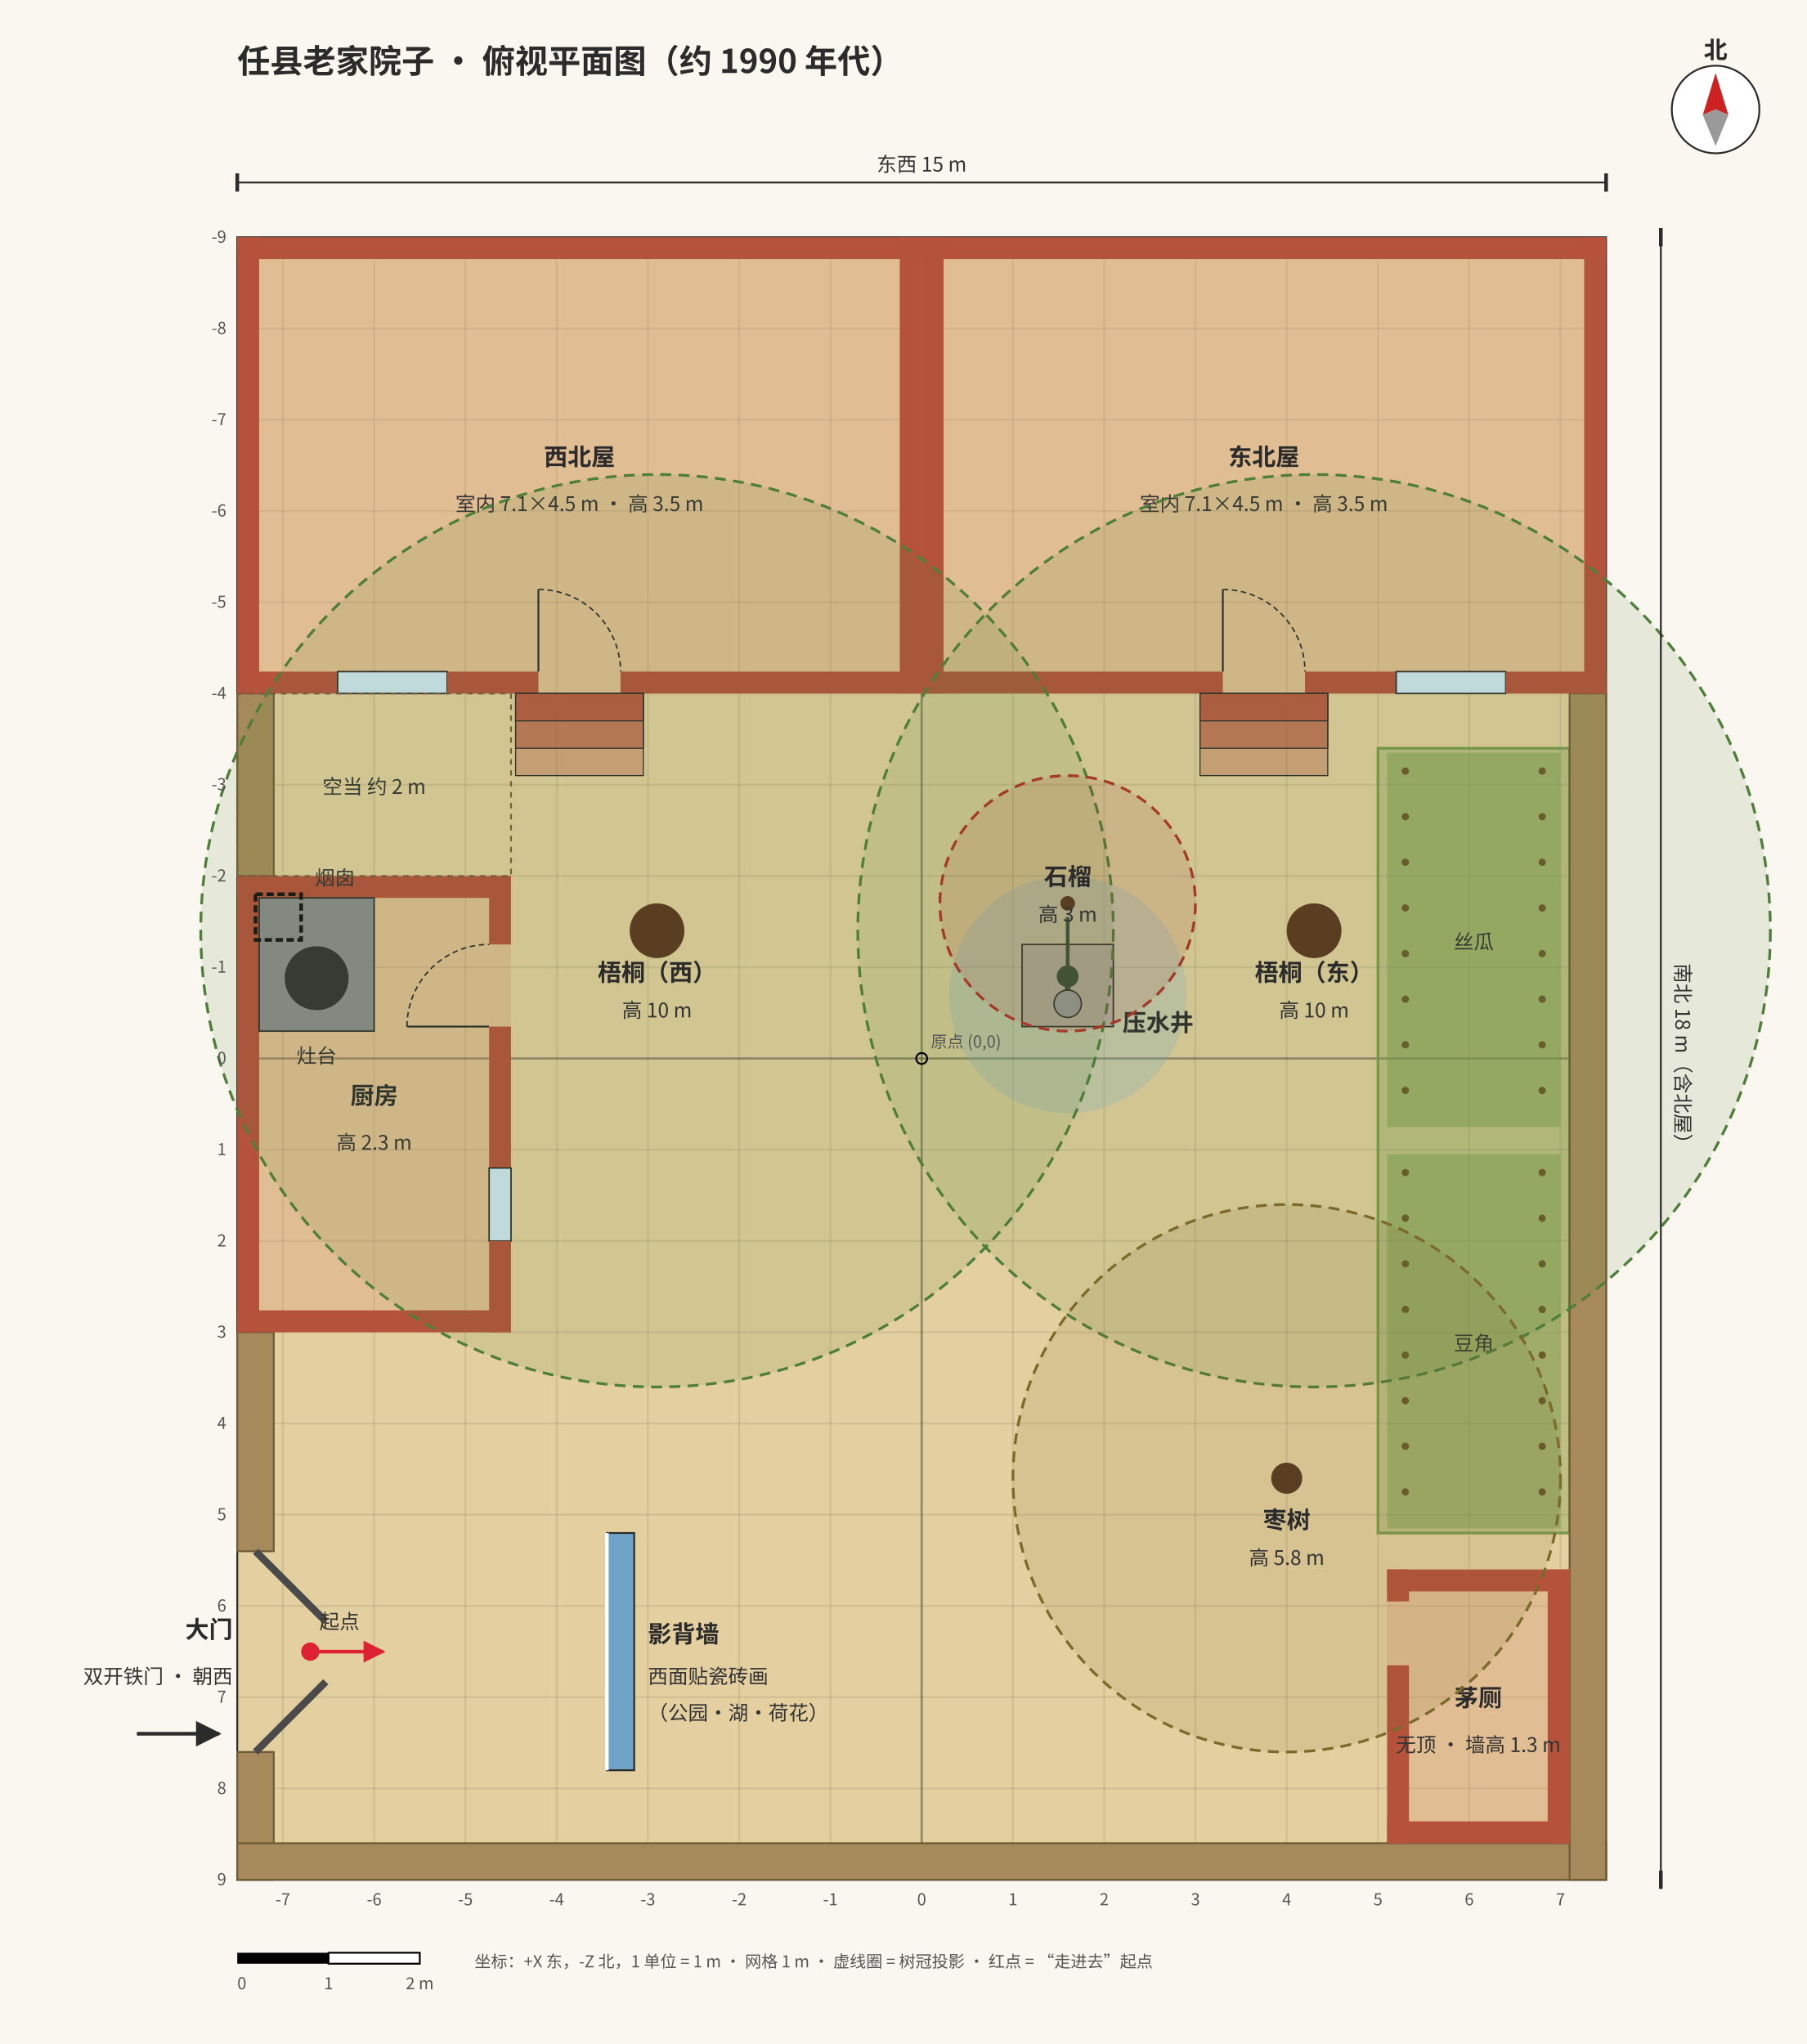
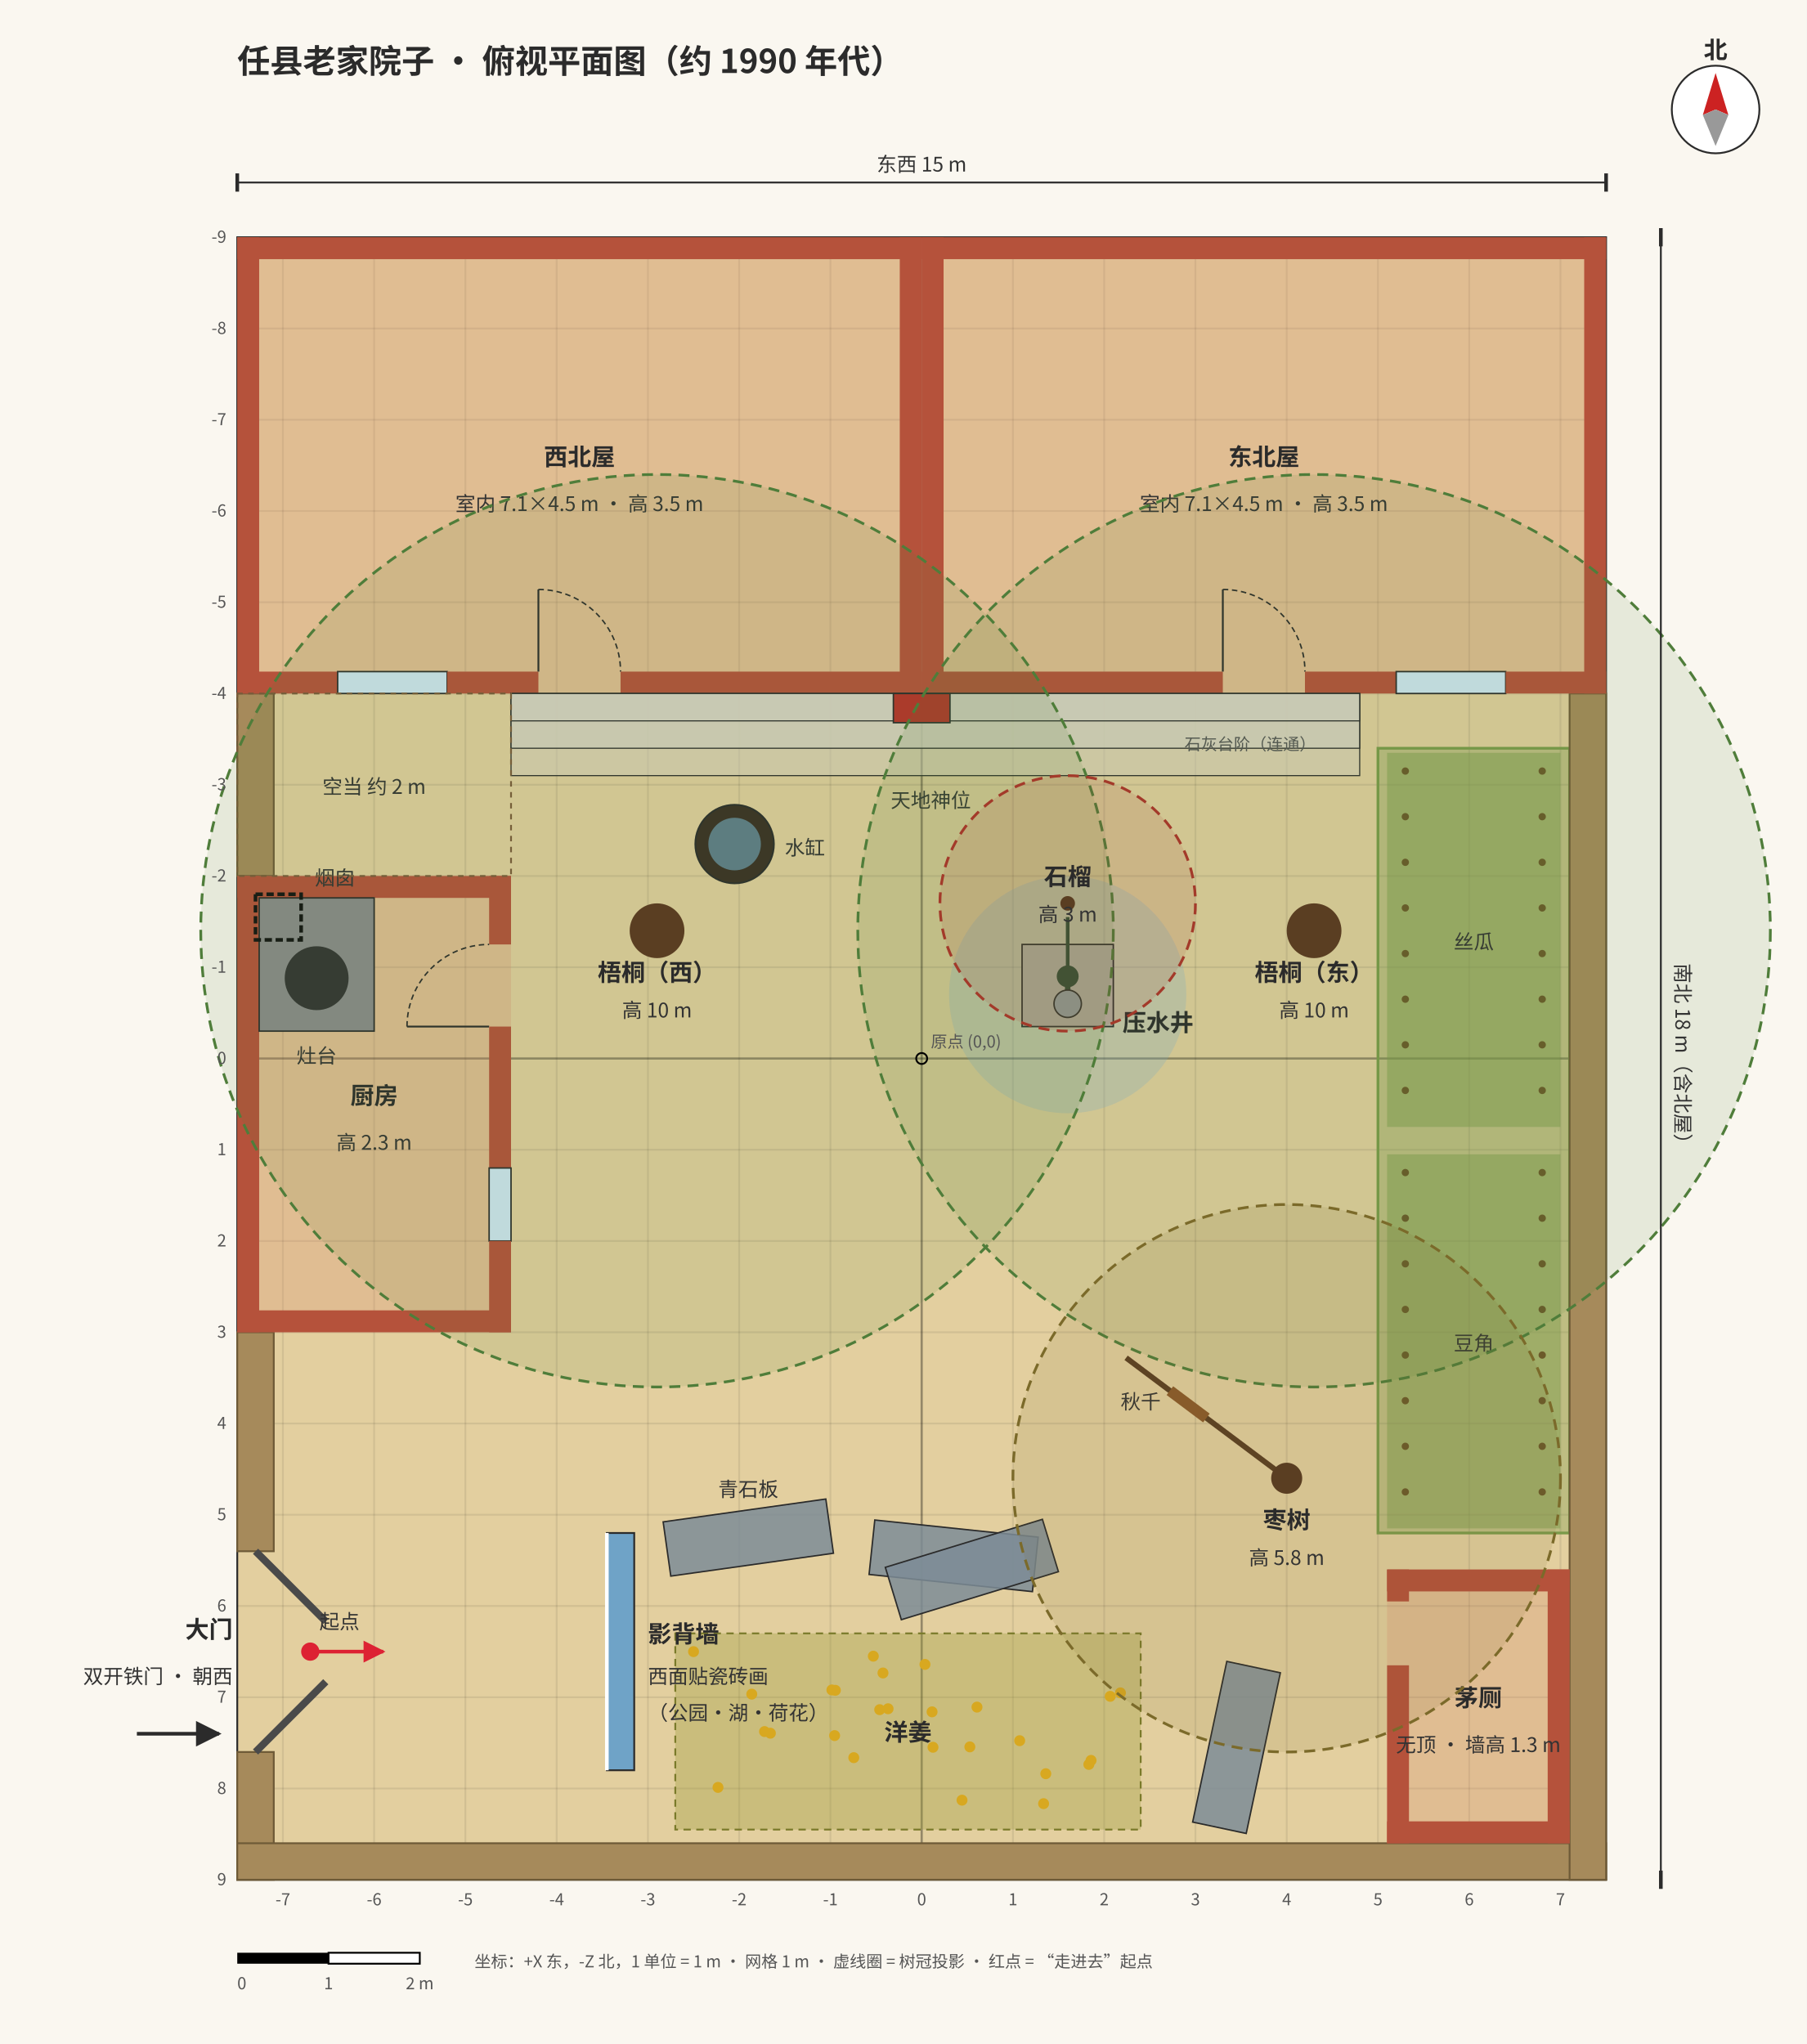
<svg xmlns="http://www.w3.org/2000/svg" width="990" height="1120" viewBox="0 0 990 1120" font-family="'Noto Sans CJK SC','PingFang SC','Microsoft YaHei',sans-serif">
  <defs>
    <marker id="arr" viewBox="0 0 10 10" refX="9" refY="5" markerWidth="7" markerHeight="7" orient="auto">
      <path d="M0,0 L10,5 L0,10 z" fill="#2b2b2b" />
    </marker>
    <marker id="arrR" viewBox="0 0 10 10" refX="9" refY="5" markerWidth="6" markerHeight="6" orient="auto">
      <path d="M0,0 L10,5 L0,10 z" fill="#d23" />
    </marker>
    <marker id="tick" viewBox="0 0 2 10" refX="1" refY="5" markerWidth="2" markerHeight="10">
      <rect width="2" height="10" fill="#2b2b2b" />
    </marker>
    <style>.b{font-size:13px;font-weight:600;fill:#2b2b2b}.s{font-size:11px;fill:#333}.xs{font-size:9px;fill:#555}</style>
  </defs>
  <rect width="100%" height="100%" fill="#faf7f0" />
  <text x="130" y="40" font-size="18" font-weight="700" fill="#2b2b2b">任县老家院子 · 俯视平面图（约 1990 年代）</text>
  <rect x="130" y="130" width="750" height="900" fill="#e3cf9f" stroke="#2b2b2b" stroke-width="1" />
  <line x1="155" y1="130" x2="155" y2="1030" stroke="#000" stroke-opacity="0.08" stroke-width="1" />
  <line x1="205" y1="130" x2="205" y2="1030" stroke="#000" stroke-opacity="0.08" stroke-width="1" />
  <line x1="255" y1="130" x2="255" y2="1030" stroke="#000" stroke-opacity="0.08" stroke-width="1" />
  <line x1="305" y1="130" x2="305" y2="1030" stroke="#000" stroke-opacity="0.08" stroke-width="1" />
  <line x1="355" y1="130" x2="355" y2="1030" stroke="#000" stroke-opacity="0.08" stroke-width="1" />
  <line x1="405" y1="130" x2="405" y2="1030" stroke="#000" stroke-opacity="0.08" stroke-width="1" />
  <line x1="455" y1="130" x2="455" y2="1030" stroke="#000" stroke-opacity="0.08" stroke-width="1" />
  <line x1="505" y1="130" x2="505" y2="1030" stroke="#000" stroke-opacity="0.35" stroke-width="1.2" />
  <line x1="555" y1="130" x2="555" y2="1030" stroke="#000" stroke-opacity="0.08" stroke-width="1" />
  <line x1="605" y1="130" x2="605" y2="1030" stroke="#000" stroke-opacity="0.08" stroke-width="1" />
  <line x1="655" y1="130" x2="655" y2="1030" stroke="#000" stroke-opacity="0.08" stroke-width="1" />
  <line x1="705" y1="130" x2="705" y2="1030" stroke="#000" stroke-opacity="0.08" stroke-width="1" />
  <line x1="755" y1="130" x2="755" y2="1030" stroke="#000" stroke-opacity="0.08" stroke-width="1" />
  <line x1="805" y1="130" x2="805" y2="1030" stroke="#000" stroke-opacity="0.08" stroke-width="1" />
  <line x1="855" y1="130" x2="855" y2="1030" stroke="#000" stroke-opacity="0.08" stroke-width="1" />
  <line x1="130" y1="130" x2="880" y2="130" stroke="#000" stroke-opacity="0.08" stroke-width="1" />
  <line x1="130" y1="180" x2="880" y2="180" stroke="#000" stroke-opacity="0.08" stroke-width="1" />
  <line x1="130" y1="230" x2="880" y2="230" stroke="#000" stroke-opacity="0.08" stroke-width="1" />
  <line x1="130" y1="280" x2="880" y2="280" stroke="#000" stroke-opacity="0.08" stroke-width="1" />
  <line x1="130" y1="330" x2="880" y2="330" stroke="#000" stroke-opacity="0.08" stroke-width="1" />
  <line x1="130" y1="380" x2="880" y2="380" stroke="#000" stroke-opacity="0.08" stroke-width="1" />
  <line x1="130" y1="430" x2="880" y2="430" stroke="#000" stroke-opacity="0.08" stroke-width="1" />
  <line x1="130" y1="480" x2="880" y2="480" stroke="#000" stroke-opacity="0.08" stroke-width="1" />
  <line x1="130" y1="530" x2="880" y2="530" stroke="#000" stroke-opacity="0.08" stroke-width="1" />
  <line x1="130" y1="580" x2="880" y2="580" stroke="#000" stroke-opacity="0.35" stroke-width="1.2" />
  <line x1="130" y1="630" x2="880" y2="630" stroke="#000" stroke-opacity="0.08" stroke-width="1" />
  <line x1="130" y1="680" x2="880" y2="680" stroke="#000" stroke-opacity="0.08" stroke-width="1" />
  <line x1="130" y1="730" x2="880" y2="730" stroke="#000" stroke-opacity="0.08" stroke-width="1" />
  <line x1="130" y1="780" x2="880" y2="780" stroke="#000" stroke-opacity="0.08" stroke-width="1" />
  <line x1="130" y1="830" x2="880" y2="830" stroke="#000" stroke-opacity="0.08" stroke-width="1" />
  <line x1="130" y1="880" x2="880" y2="880" stroke="#000" stroke-opacity="0.08" stroke-width="1" />
  <line x1="130" y1="930" x2="880" y2="930" stroke="#000" stroke-opacity="0.08" stroke-width="1" />
  <line x1="130" y1="980" x2="880" y2="980" stroke="#000" stroke-opacity="0.08" stroke-width="1" />
  <line x1="130" y1="1030" x2="880" y2="1030" stroke="#000" stroke-opacity="0.08" stroke-width="1" />
  <rect x="755" y="410" width="105" height="430" fill="#7a9a4a" fill-opacity="0.35" stroke="#7a9a4a" stroke-width="1.5" />
  <rect x="760" y="412.5" width="95" height="205" fill="#7a9a4a" fill-opacity="0.45" stroke="none" />
  <circle cx="770" cy="422.5" r="2" fill="#6b5a2a" />
  <circle cx="845" cy="422.5" r="2" fill="#6b5a2a" />
  <circle cx="770" cy="447.5" r="2" fill="#6b5a2a" />
  <circle cx="845" cy="447.5" r="2" fill="#6b5a2a" />
  <circle cx="770" cy="472.5" r="2" fill="#6b5a2a" />
  <circle cx="845" cy="472.5" r="2" fill="#6b5a2a" />
  <circle cx="770" cy="497.5" r="2" fill="#6b5a2a" />
  <circle cx="845" cy="497.5" r="2" fill="#6b5a2a" />
  <circle cx="770" cy="522.5" r="2" fill="#6b5a2a" />
  <circle cx="845" cy="522.5" r="2" fill="#6b5a2a" />
  <circle cx="770" cy="547.5" r="2" fill="#6b5a2a" />
  <circle cx="845" cy="547.5" r="2" fill="#6b5a2a" />
  <circle cx="770" cy="572.5" r="2" fill="#6b5a2a" />
  <circle cx="845" cy="572.5" r="2" fill="#6b5a2a" />
  <circle cx="770" cy="597.5" r="2" fill="#6b5a2a" />
  <circle cx="845" cy="597.5" r="2" fill="#6b5a2a" />
  <text x="807.5" y="520" class="s" text-anchor="middle">丝瓜</text>
  <rect x="760" y="632.5" width="95" height="205" fill="#7a9a4a" fill-opacity="0.45" stroke="none" />
  <circle cx="770" cy="642.5" r="2" fill="#6b5a2a" />
  <circle cx="845" cy="642.5" r="2" fill="#6b5a2a" />
  <circle cx="770" cy="667.5" r="2" fill="#6b5a2a" />
  <circle cx="845" cy="667.5" r="2" fill="#6b5a2a" />
  <circle cx="770" cy="692.5" r="2" fill="#6b5a2a" />
  <circle cx="845" cy="692.5" r="2" fill="#6b5a2a" />
  <circle cx="770" cy="717.5" r="2" fill="#6b5a2a" />
  <circle cx="845" cy="717.5" r="2" fill="#6b5a2a" />
  <circle cx="770" cy="742.5" r="2" fill="#6b5a2a" />
  <circle cx="845" cy="742.5" r="2" fill="#6b5a2a" />
  <circle cx="770" cy="767.5" r="2" fill="#6b5a2a" />
  <circle cx="845" cy="767.5" r="2" fill="#6b5a2a" />
  <circle cx="770" cy="792.5" r="2" fill="#6b5a2a" />
  <circle cx="845" cy="792.5" r="2" fill="#6b5a2a" />
  <circle cx="770" cy="817.5" r="2" fill="#6b5a2a" />
  <circle cx="845" cy="817.5" r="2" fill="#6b5a2a" />
  <text x="807.5" y="740" class="s" text-anchor="middle">豆角</text>
  <rect x="130" y="380" width="20" height="100" fill="#a68a5b" stroke="#6e5a37" stroke-width="1" />
  <rect x="130" y="730" width="20" height="120" fill="#a68a5b" stroke="#6e5a37" stroke-width="1" />
  <rect x="130" y="960" width="20" height="70" fill="#a68a5b" stroke="#6e5a37" stroke-width="1" />
  <rect x="130" y="1010" width="750" height="20" fill="#a68a5b" stroke="#6e5a37" stroke-width="1" />
  <rect x="860" y="380" width="20" height="650" fill="#a68a5b" stroke="#6e5a37" stroke-width="1" />
  <rect x="130" y="130" width="375" height="250" fill="#d98a6c" fill-opacity="0.25" stroke="none" />
  <rect x="130" y="130" width="375" height="12" fill="#b5523b" stroke="none" />
  <rect x="130" y="368" width="55" height="12" fill="#b5523b" stroke="none" />
  <rect x="185" y="368" width="60" height="12" fill="#cfe6f2" stroke="#2b2b2b" stroke-width="0.8" />
  <rect x="245" y="368" width="50" height="12" fill="#b5523b" stroke="none" />
  <line x1="295" y1="368" x2="295" y2="323" stroke="#2b2b2b" stroke-width="1" />
  <path d="M295,323 A45,45 0 0 1 340,368" fill="none" stroke="#2b2b2b" stroke-width="0.8" stroke-dasharray="3 2" />
  <rect x="340" y="368" width="165" height="12" fill="#b5523b" stroke="none" />
  <rect x="130" y="130" width="12" height="250" fill="#b5523b" stroke="none" />
  <rect x="493" y="130" width="12" height="250" fill="#b5523b" stroke="none" />
  <text x="317.5" y="255" class="b" text-anchor="middle">西北屋</text>
  <text x="317.5" y="280" class="s" text-anchor="middle">室内 7.1×4.5 m · 高 3.5 m</text>
-   <rect x="282.5" y="380" width="70" height="45" fill="#b5523b" fill-opacity="0.35" stroke="#2b2b2b" stroke-width="0.6" />
-   <rect x="282.5" y="380" width="70" height="30" fill="#b5523b" fill-opacity="0.55" stroke="#2b2b2b" stroke-width="0.6" />
-   <rect x="282.5" y="380" width="70" height="15" fill="#b5523b" fill-opacity="0.75" stroke="#2b2b2b" stroke-width="0.6" />
  <rect x="505" y="130" width="375" height="250" fill="#d98a6c" fill-opacity="0.25" stroke="none" />
  <rect x="505" y="130" width="375" height="12" fill="#b5523b" stroke="none" />
  <rect x="505" y="368" width="165" height="12" fill="#b5523b" stroke="none" />
  <line x1="670" y1="368" x2="670" y2="323" stroke="#2b2b2b" stroke-width="1" />
  <path d="M670,323 A45,45 0 0 1 715,368" fill="none" stroke="#2b2b2b" stroke-width="0.8" stroke-dasharray="3 2" />
  <rect x="715" y="368" width="50" height="12" fill="#b5523b" stroke="none" />
  <rect x="765" y="368" width="60" height="12" fill="#cfe6f2" stroke="#2b2b2b" stroke-width="0.8" />
  <rect x="825" y="368" width="55" height="12" fill="#b5523b" stroke="none" />
  <rect x="505" y="130" width="12" height="250" fill="#b5523b" stroke="none" />
  <rect x="868" y="130" width="12" height="250" fill="#b5523b" stroke="none" />
  <text x="692.5" y="255" class="b" text-anchor="middle">东北屋</text>
  <text x="692.5" y="280" class="s" text-anchor="middle">室内 7.1×4.5 m · 高 3.5 m</text>
-   <rect x="657.5" y="380" width="70" height="45" fill="#b5523b" fill-opacity="0.35" stroke="#2b2b2b" stroke-width="0.6" />
-   <rect x="657.5" y="380" width="70" height="30" fill="#b5523b" fill-opacity="0.55" stroke="#2b2b2b" stroke-width="0.6" />
-   <rect x="657.5" y="380" width="70" height="15" fill="#b5523b" fill-opacity="0.75" stroke="#2b2b2b" stroke-width="0.6" />
  <rect x="130" y="480" width="150" height="250" fill="#d98a6c" fill-opacity="0.25" stroke="none" />
  <rect x="130" y="480" width="150" height="12" fill="#b5523b" stroke="none" />
  <rect x="130" y="718" width="150" height="12" fill="#b5523b" stroke="none" />
  <rect x="130" y="480" width="12" height="250" fill="#b5523b" stroke="none" />
  <rect x="268" y="480" width="12" height="37.5" fill="#b5523b" stroke="none" />
  <line x1="268" y1="562.5" x2="223" y2="562.5" stroke="#2b2b2b" stroke-width="1" />
  <path d="M223,562.5 A45,45 0 0 1 268,517.5" fill="none" stroke="#2b2b2b" stroke-width="0.8" stroke-dasharray="3 2" />
  <rect x="268" y="562.5" width="12" height="77.5" fill="#b5523b" stroke="none" />
  <rect x="268" y="640" width="12" height="40" fill="#cfe6f2" stroke="#2b2b2b" stroke-width="0.8" />
  <rect x="268" y="680" width="12" height="50" fill="#b5523b" stroke="none" />
  <text x="205" y="605" class="b" text-anchor="middle">厨房</text>
  <text x="205" y="630" class="s" text-anchor="middle">高 2.3 m</text>
  <rect x="142" y="492" width="63" height="73" fill="#8a8a8a" stroke="#2b2b2b" stroke-width="0.8" />
  <circle cx="173.5" cy="536" r="17.5" fill="#333" />
  <text x="173.5" y="582.5" class="s" text-anchor="middle">灶台</text>
  <rect x="140" y="490" width="25" height="25" fill="none" stroke="#111" stroke-width="2" stroke-dasharray="4 2" />
  <text x="172.5" y="485" class="s">烟囱</text>
+   <rect x="280" y="380" width="465" height="45" fill="#d8d3c4" fill-opacity="0.5" stroke="#2b2b2b" stroke-width="0.6" />
+   <rect x="280" y="380" width="465" height="30" fill="#d8d3c4" fill-opacity="0.7" stroke="#2b2b2b" stroke-width="0.6" />
+   <rect x="280" y="380" width="465" height="15" fill="#d8d3c4" fill-opacity="0.9" stroke="#2b2b2b" stroke-width="0.6" />
+   <text x="685" y="411" class="xs" text-anchor="middle">石灰台阶（连通）</text>
+   <rect x="489.5" y="380" width="31" height="16" fill="#b8322a" stroke="#2b2b2b" stroke-width="0.8" />
+   <text x="510" y="442.5" class="s" text-anchor="middle" fill="#b8322a">天地神位</text>
+   <circle cx="402.5" cy="462.5" r="21.5" fill="#3a2e24" stroke="#2b2b2b" stroke-width="1" />
+   <circle cx="402.5" cy="462.5" r="14.4" fill="#5f7d8a" />
+   <text x="430" y="468.5" class="s">水缸</text>
+   <rect x="370" y="895" width="255" height="107.5" fill="#9a9a3a" fill-opacity="0.35" stroke="#7a7a2a" stroke-width="1" stroke-dasharray="4 3" />
+   <circle cx="380" cy="905" r="3" fill="#d8a820" />
+   <circle cx="596.6" cy="966.8" r="3" fill="#d8a820" />
+   <circle cx="393.4" cy="979.4" r="3" fill="#d8a820" />
+   <circle cx="511.2" cy="957.4" r="3" fill="#d8a820" />
+   <circle cx="467.8" cy="963.1" r="3" fill="#d8a820" />
+   <circle cx="486.6" cy="936.3" r="3" fill="#d8a820" />
+   <circle cx="527.1" cy="986.4" r="3" fill="#d8a820" />
+   <circle cx="418.9" cy="948.8" r="3" fill="#d8a820" />
+   <circle cx="457.3" cy="951" r="3" fill="#d8a820" />
+   <circle cx="506.8" cy="912" r="3" fill="#d8a820" />
+   <circle cx="608.3" cy="929.5" r="3" fill="#d8a820" />
+   <circle cx="573" cy="971.9" r="3" fill="#d8a820" />
+   <circle cx="422.1" cy="949.7" r="3" fill="#d8a820" />
+   <circle cx="613.9" cy="927.6" r="3" fill="#d8a820" />
+   <circle cx="571.8" cy="988.3" r="3" fill="#d8a820" />
+   <circle cx="483.8" cy="916.7" r="3" fill="#d8a820" />
+   <circle cx="597.8" cy="964.6" r="3" fill="#d8a820" />
+   <circle cx="482" cy="936.8" r="3" fill="#d8a820" />
+   <circle cx="531.4" cy="957.2" r="3" fill="#d8a820" />
+   <circle cx="455.8" cy="926" r="3" fill="#d8a820" />
+   <circle cx="558.7" cy="953.8" r="3" fill="#d8a820" />
+   <circle cx="510.7" cy="938" r="3" fill="#d8a820" />
+   <circle cx="535.3" cy="935.4" r="3" fill="#d8a820" />
+   <circle cx="478.5" cy="907.5" r="3" fill="#d8a820" />
+   <circle cx="411.9" cy="928.3" r="3" fill="#d8a820" />
+   <circle cx="457.7" cy="926.2" r="3" fill="#d8a820" />
+   <text x="497.5" y="953.8" class="b" text-anchor="middle">洋姜</text>
+   <rect x="365" y="827.5" width="90" height="30" fill="#7d8c96" fill-opacity="0.85" stroke="#2b2b2b" stroke-width="0.8" transform="rotate(-8 410 842.5)" />
+   <rect x="477.5" y="837.5" width="90" height="30" fill="#7d8c96" fill-opacity="0.85" stroke="#2b2b2b" stroke-width="0.8" transform="rotate(6 522.5 852.5)" />
+   <rect x="487.5" y="845" width="90" height="30" fill="#7d8c96" fill-opacity="0.85" stroke="#2b2b2b" stroke-width="0.8" transform="rotate(-17 532.5 860)" />
+   <rect x="632.5" y="942.5" width="90" height="30" fill="#7d8c96" fill-opacity="0.85" stroke="#2b2b2b" stroke-width="0.8" transform="rotate(-78 677.5 957.5)" />
+   <text x="410" y="820" class="s" text-anchor="middle">青石板</text>
+   <line x1="705" y1="810" x2="617" y2="744" stroke="#5a3e22" stroke-width="3" />
+   <line x1="661" y1="777" x2="641" y2="762" stroke="#8a5a2a" stroke-width="6" />
+   <text x="636" y="772" class="s" text-anchor="end">秋千</text>
  <rect x="130" y="380" width="150" height="100" fill="none" stroke="#7a5a3a" stroke-width="1" stroke-dasharray="3 3" />
  <text x="205" y="435" class="s" text-anchor="middle">空当 约 2 m</text>
  <rect x="760" y="860" width="100" height="150" fill="#d98a6c" fill-opacity="0.25" stroke="none" />
  <rect x="760" y="860" width="100" height="12" fill="#b5523b" stroke="none" />
  <rect x="760" y="998" width="100" height="12" fill="#b5523b" stroke="none" />
  <rect x="760" y="860" width="12" height="17.5" fill="#b5523b" stroke="none" />
  <rect x="760" y="912.5" width="12" height="97.5" fill="#b5523b" stroke="none" />
  <rect x="848" y="860" width="12" height="150" fill="#b5523b" stroke="none" />
  <text x="810" y="935" class="b" text-anchor="middle">茅厕</text>
  <text x="810" y="960" class="s" text-anchor="middle">无顶 · 墙高 1.3 m</text>
  <line x1="140" y1="850" x2="178.5" y2="888.5" stroke="#4a4a4a" stroke-width="4" />
  <line x1="140" y1="960" x2="178.5" y2="921.5" stroke="#4a4a4a" stroke-width="4" />
  <text x="127.5" y="897.5" class="b" text-anchor="end">大门</text>
  <text x="127.5" y="922.5" class="s" text-anchor="end">双开铁门 · 朝西</text>
  <path d="M75,950 L120,950" stroke="#2b2b2b" stroke-width="2" marker-end="url(#arr)" />
  <rect x="332.5" y="840" width="15" height="130" fill="#6fa3c7" stroke="#2b2b2b" stroke-width="1" />
  <line x1="332.5" y1="840" x2="332.5" y2="970" stroke="#fff" stroke-width="2" />
  <text x="355" y="900" class="b">影背墙</text>
  <text x="355" y="922.5" class="s">西面贴瓷砖画</text>
  <text x="355" y="942.5" class="s">（公园·湖·荷花）</text>
  <circle cx="585" cy="545" r="65" fill="#7fb2d6" fill-opacity="0.25" />
  <rect x="560" y="517.5" width="50" height="45" fill="#b9b4a8" stroke="#2b2b2b" stroke-width="0.8" />
  <circle cx="585" cy="535" r="6" fill="#2f4a35" />
  <line x1="585" y1="535" x2="585" y2="552.5" stroke="#2f4a35" stroke-width="3" />
  <line x1="585" y1="535" x2="585" y2="502.5" stroke="#2f4a35" stroke-width="2" />
  <circle cx="585" cy="550" r="7.5" fill="#9aa3a8" stroke="#2b2b2b" stroke-width="0.8" />
  <text x="615" y="565" class="b">压水井</text>
  <circle cx="360" cy="510" r="250" fill="#4f7d3a" fill-opacity="0.12" stroke="#4f7d3a" stroke-width="1.5" stroke-dasharray="6 4" />
  <circle cx="360" cy="510" r="15" fill="#5a3e22" />
  <text x="360" y="537.5" class="b" text-anchor="middle" fill="#4f7d3a">梧桐（西）</text>
  <text x="360" y="557.5" class="s" text-anchor="middle">高 10 m</text>
  <circle cx="720" cy="510" r="250" fill="#4f7d3a" fill-opacity="0.12" stroke="#4f7d3a" stroke-width="1.5" stroke-dasharray="6 4" />
  <circle cx="720" cy="510" r="15" fill="#5a3e22" />
  <text x="720" y="537.5" class="b" text-anchor="middle" fill="#4f7d3a">梧桐（东）</text>
  <text x="720" y="557.5" class="s" text-anchor="middle">高 10 m</text>
  <circle cx="585" cy="495" r="70" fill="#a33a2a" fill-opacity="0.12" stroke="#a33a2a" stroke-width="1.5" stroke-dasharray="6 4" />
  <circle cx="585" cy="495" r="4" fill="#5a3e22" />
  <text x="585" y="485" class="b" text-anchor="middle" fill="#a33a2a">石榴</text>
  <text x="585" y="505" class="s" text-anchor="middle">高 3 m</text>
  <circle cx="705" cy="810" r="150" fill="#7b6a2a" fill-opacity="0.12" stroke="#7b6a2a" stroke-width="1.5" stroke-dasharray="6 4" />
  <circle cx="705" cy="810" r="8.5" fill="#5a3e22" />
  <text x="705" y="837.5" class="b" text-anchor="middle" fill="#7b6a2a">枣树</text>
  <text x="705" y="857.5" class="s" text-anchor="middle">高 5.8 m</text>
  <circle cx="170" cy="905" r="5" fill="#d23" />
  <path d="M170,905 L210,905" stroke="#d23" stroke-width="2" marker-end="url(#arrR)" />
  <text x="175" y="892.5" class="s" fill="#d23">起点</text>
  <circle cx="505" cy="580" r="3" fill="none" stroke="#000" />
  <text x="510" y="574" class="xs">原点 (0,0)</text>
  <line x1="130" y1="100" x2="880" y2="100" stroke="#2b2b2b" marker-start="url(#tick)" marker-end="url(#tick)" />
  <text x="505" y="94" class="s" text-anchor="middle">东西 15 m</text>
  <line x1="910" y1="130" x2="910" y2="1030" stroke="#2b2b2b" marker-start="url(#tick)" marker-end="url(#tick)" />
  <text x="918" y="580" class="s" transform="rotate(90 918 580)" text-anchor="middle">南北 18 m（含北屋）</text>
  <text x="155" y="1044" class="xs" text-anchor="middle">-7</text>
  <text x="205" y="1044" class="xs" text-anchor="middle">-6</text>
  <text x="255" y="1044" class="xs" text-anchor="middle">-5</text>
  <text x="305" y="1044" class="xs" text-anchor="middle">-4</text>
  <text x="355" y="1044" class="xs" text-anchor="middle">-3</text>
  <text x="405" y="1044" class="xs" text-anchor="middle">-2</text>
  <text x="455" y="1044" class="xs" text-anchor="middle">-1</text>
  <text x="505" y="1044" class="xs" text-anchor="middle">0</text>
  <text x="555" y="1044" class="xs" text-anchor="middle">1</text>
  <text x="605" y="1044" class="xs" text-anchor="middle">2</text>
  <text x="655" y="1044" class="xs" text-anchor="middle">3</text>
  <text x="705" y="1044" class="xs" text-anchor="middle">4</text>
  <text x="755" y="1044" class="xs" text-anchor="middle">5</text>
  <text x="805" y="1044" class="xs" text-anchor="middle">6</text>
  <text x="855" y="1044" class="xs" text-anchor="middle">7</text>
  <text x="124" y="133" class="xs" text-anchor="end">-9</text>
  <text x="124" y="183" class="xs" text-anchor="end">-8</text>
  <text x="124" y="233" class="xs" text-anchor="end">-7</text>
  <text x="124" y="283" class="xs" text-anchor="end">-6</text>
  <text x="124" y="333" class="xs" text-anchor="end">-5</text>
  <text x="124" y="383" class="xs" text-anchor="end">-4</text>
  <text x="124" y="433" class="xs" text-anchor="end">-3</text>
  <text x="124" y="483" class="xs" text-anchor="end">-2</text>
  <text x="124" y="533" class="xs" text-anchor="end">-1</text>
  <text x="124" y="583" class="xs" text-anchor="end">0</text>
  <text x="124" y="633" class="xs" text-anchor="end">1</text>
  <text x="124" y="683" class="xs" text-anchor="end">2</text>
  <text x="124" y="733" class="xs" text-anchor="end">3</text>
  <text x="124" y="783" class="xs" text-anchor="end">4</text>
  <text x="124" y="833" class="xs" text-anchor="end">5</text>
  <text x="124" y="883" class="xs" text-anchor="end">6</text>
  <text x="124" y="933" class="xs" text-anchor="end">7</text>
  <text x="124" y="983" class="xs" text-anchor="end">8</text>
  <text x="124" y="1033" class="xs" text-anchor="end">9</text>
  <g transform="translate(940,60)">
    <circle r="24" fill="#fff" stroke="#2b2b2b" />
    <path d="M0,-20 L7,3 L0,0 L-7,3 Z" fill="#c22" />
    <path d="M0,20 L7,3 L0,0 L-7,3 Z" fill="#999" />
    <text y="-28" text-anchor="middle" class="b">北</text>
  </g>
  <g transform="translate(130,1070)">
    <rect width="50" height="6" fill="#000" />
    <rect x="50" width="50" height="6" fill="#fff" stroke="#000" />
    <text y="20" class="xs">0</text>
    <text x="50" y="20" class="xs" text-anchor="middle">1</text>
    <text x="100" y="20" class="xs" text-anchor="middle">2 m</text>
    <text x="130" y="8" class="xs">坐标：+X 东，-Z 北，1 单位 = 1 m · 网格 1 m · 虚线圈 = 树冠投影 · 红点 = “走进去”起点</text>
  </g>
</svg>
